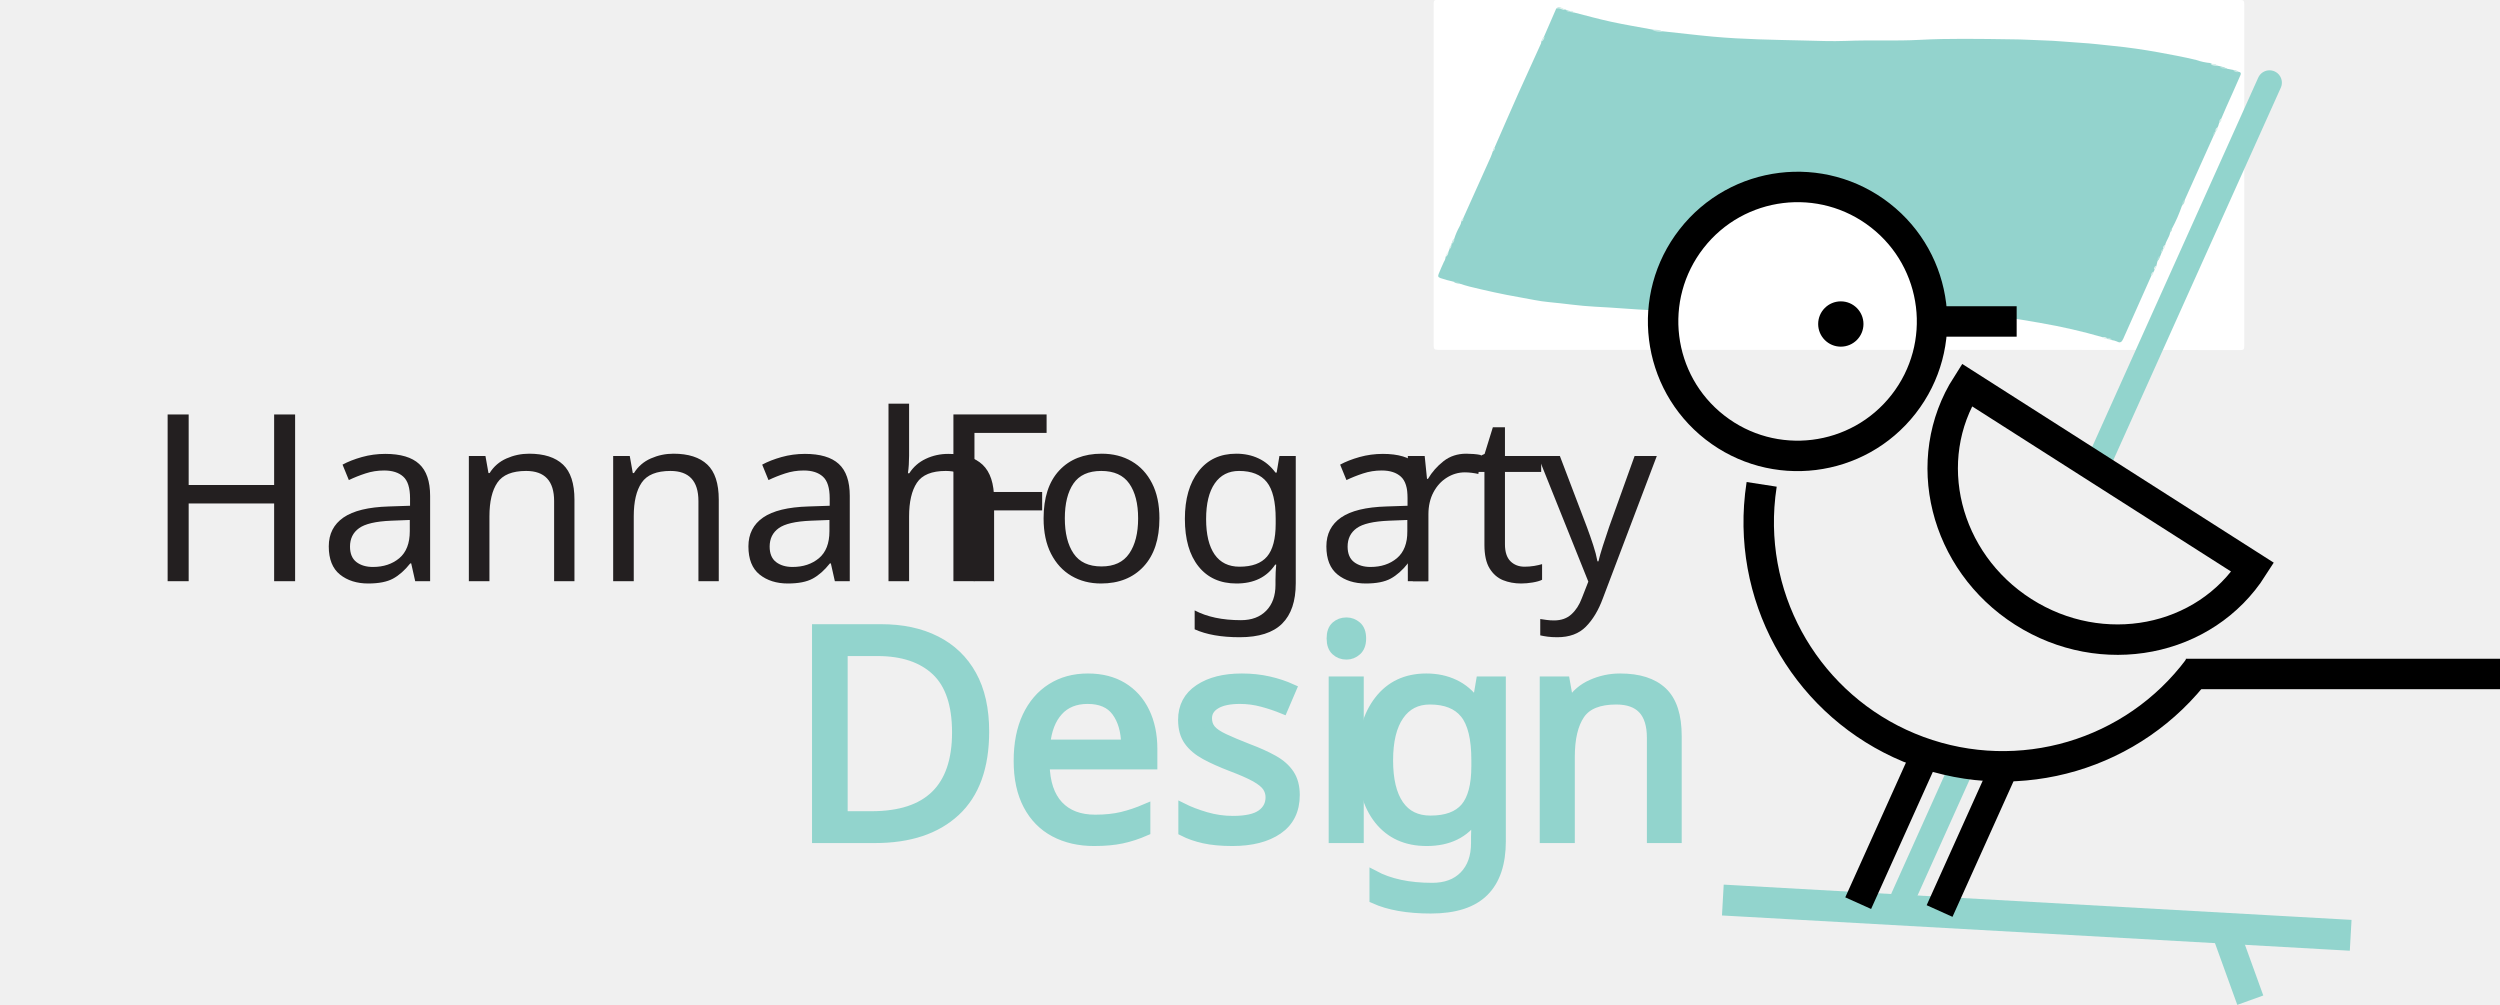
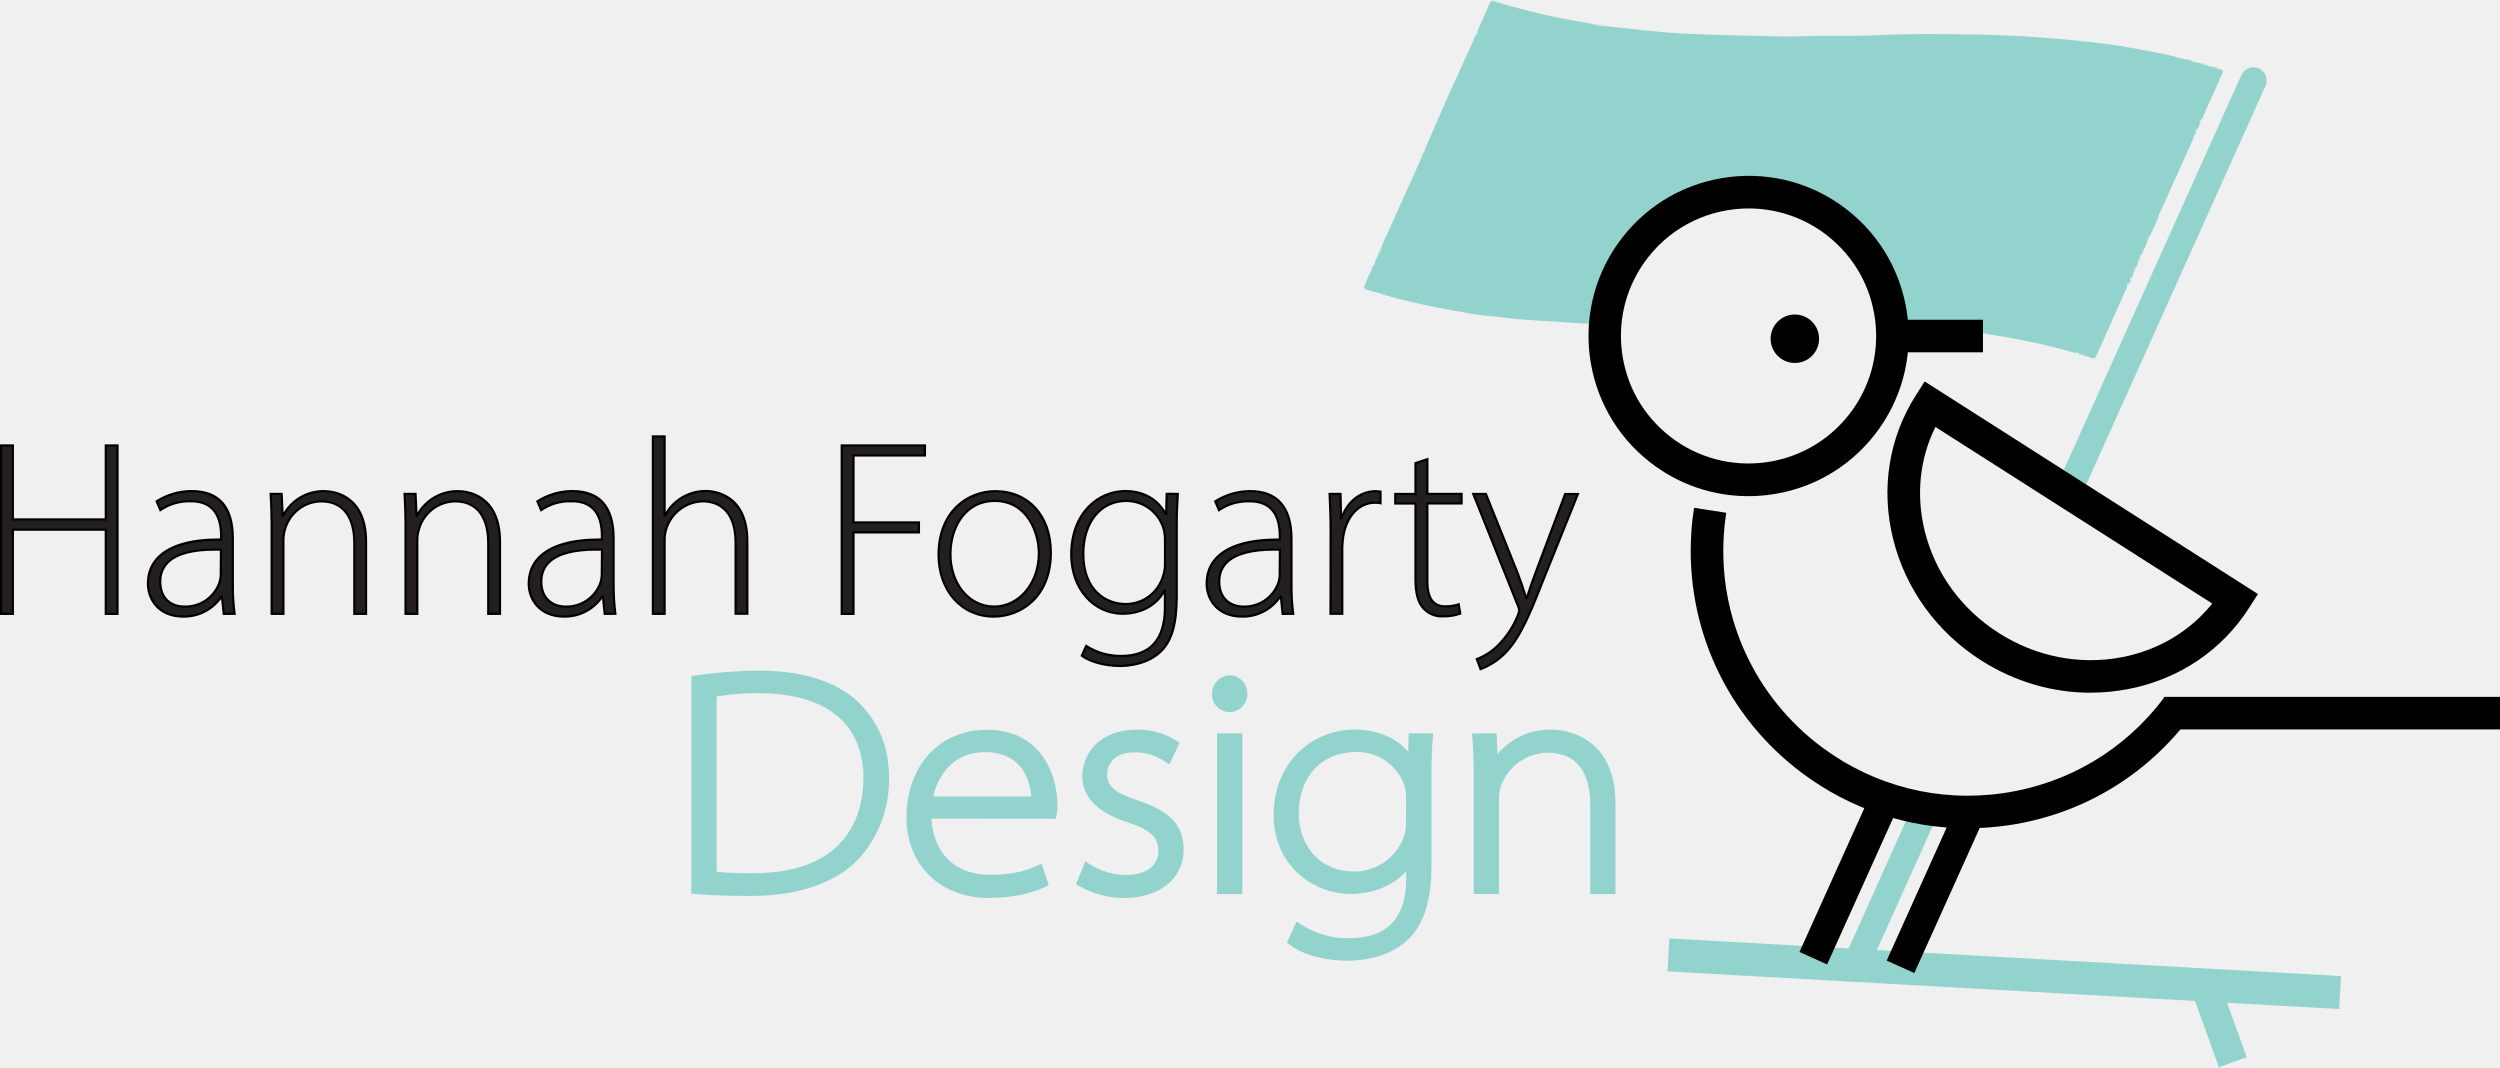
- <svg xmlns="http://www.w3.org/2000/svg" viewBox="0 0 607 243.99">
+ <svg xmlns="http://www.w3.org/2000/svg" id="Layer_2" viewBox="0 0 567.4 242.2">
  <defs>
-     <style>.cls-1{fill:#fff;}.cls-2{fill:#93d3cd;}.cls-3{fill:#b0ded9;}.cls-4{fill:#c7e7e3;}.cls-5{fill:#def1ed;}.cls-6{fill:#b3dfda;}.cls-7{fill:#daefec;}.cls-8{fill:#b1dfd9;}.cls-9{fill:#ceeae6;}.cls-10{fill:#afded8;}.cls-11{fill:#a4dad4;}.cls-12{fill:#d7eeea;}.cls-13{fill:#e5f4f1;}.cls-14{fill:#d9efeb;}.cls-15{fill:#daefeb;}.cls-16{fill:#dcf0ed;}.cls-17{fill:#d6edea;}.cls-18{fill:#e7f4f2;}.cls-19{fill:#bce3de;}.cls-20{fill:#b9e2dd;}.cls-21{fill:#d6eeea;}.cls-22{fill:#b8e1dc;}.cls-23{fill:#d1ebe8;}.cls-24{fill:#b4e0da;}.cls-25{fill:#d5ede9;}.cls-26{fill:#bae2dd;}.cls-27{fill:#e2f2ef;}.cls-28,.cls-29,.cls-30,.cls-38{fill:#92d4cd;stroke:#92d4cd;}.cls-28{stroke-linecap:round;stroke-width:6px;}.cls-28,.cls-29,.cls-30,.cls-31,.cls-32,.cls-33,.cls-38{stroke-miterlimit:10;}.cls-29,.cls-30,.cls-32,.cls-33,.cls-38{stroke-linecap:square;}.cls-29{stroke-width:7.5px;}.cls-30{stroke-width:6.71px;}.cls-31,.cls-32,.cls-33{fill:none;stroke:#000;}.cls-31,.cls-32{stroke-width:7.39px;}.cls-33{stroke-width:6.88px;}.cls-34{font-size:56.7px;fill:#231f20;font-family:MyriadPro-Light, Myriad Pro;}.cls-34,.cls-38{font-weight:300;}.cls-35{letter-spacing:-0.03em;}.cls-36{letter-spacing:0.03em;}.cls-37{letter-spacing:0.01em;}.cls-38{font-size:71.28px;stroke-width:2.25px;font-family:MyriadPro-LightSemiExt, Myriad Pro;}.cls-39{letter-spacing:0em;}.cls-40{letter-spacing:-0.01em;}</style>
+     <style>.cls-1{fill:#231f20;}.cls-2{fill:#93d3cd;}.cls-3{fill:#e2f2ef;}.cls-4{fill:#b8e1dc;}.cls-5{fill:#d9efeb;}.cls-6{fill:#a4dad4;}.cls-7{fill:#b4e0da;}.cls-8{fill:#daefeb;}.cls-9{fill:#e5f4f1;}.cls-10{fill:#def1ed;}.cls-11{fill:#c7e7e3;}.cls-12{fill:#d5ede9;}.cls-13{fill:#b3dfda;}.cls-14{fill:#afded8;}.cls-15{fill:#b0ded9;}.cls-16{fill:#bae2dd;}.cls-17{fill:#d7eeea;}.cls-18{fill:#e7f4f2;}.cls-19{fill:#b1dfd9;}.cls-20{fill:#ceeae6;}.cls-21{fill:#bce3de;}.cls-22{fill:#d6edea;}.cls-23{fill:#d1ebe8;}.cls-24{fill:#dcf0ed;}.cls-25{fill:#b9e2dd;}.cls-26{fill:#daefec;}.cls-27{fill:#92d4cd;}.cls-28{fill:#d6eeea;}</style>
  </defs>
-   <g id="Layer_2" data-name="Layer 2">
-     <g id="b_w_logo" data-name="b/w logo">
-       <path class="cls-1" d="M446.49,84.94q-48.64,0-97.3,0c-.9,0-1.1-.2-1.1-1.1q0-41.45,0-82.88c0-.82.16-1,1-1Q446.5,0,543.91,0c.82,0,1,.16,1,1q0,41.51,0,83c0,.82-.16,1-1,1Q495.19,84.92,446.49,84.94Z" />
-       <path class="cls-2" d="M522.32,67q-3.42,7.64-6.81,15.29c-.34.75-.71,1.08-1.53.62a4.78,4.78,0,0,0-1.26-.34,1.65,1.65,0,0,0-1.23-.35,3.09,3.09,0,0,1-.94-.33,137.84,137.84,0,0,0-15.05-3.46c-3-.48-5.93-1.1-8.94-1.39-1.65-.46-3.38-.37-5.06-.67-3.89-.32-7.77-.65-11.66-.94-.75-.06-.63-.68-.68-1.07a37,37,0,0,0-1.29-6.07A33.31,33.31,0,0,0,457.6,52.67,33.4,33.4,0,0,0,402.82,74.1c-.12.91-.45,1.29-1.44,1.24-4.73-.21-9.45-.65-14.18-.88-3.71-.18-7.36-.77-11.05-1.1-2.44-.21-4.86-.79-7.28-1.2-4.08-.7-8.1-1.61-12.12-2.59-.81-.19-1.6-.48-2.4-.72-.43-.33-1-.27-1.45-.46a30.19,30.19,0,0,1-3.19-.88c-.64-.26-.57-.52-.4-1,.41-1,.83-2,1.27-2.93a2.55,2.55,0,0,0,.42-1.22c.26-.39.45-.81.68-1.22l.27-.72a5.69,5.69,0,0,1,.47-1l0-.23c.29-.37.38-.85.67-1.23a16.66,16.66,0,0,1,1.3-3,3.38,3.38,0,0,0,.44-1.22,8.31,8.31,0,0,0,.44-.76q3.31-7.38,6.63-14.75c.23-.5.39-1,.58-1.56a5.33,5.33,0,0,1,.47-1c1.91-4.36,3.8-8.72,5.74-13.07,1.8-4,3.66-8.07,5.49-12.1a1.84,1.84,0,0,0,.07-.47c.26-.4.44-.83.68-1.23l2.91-6.7c.8-.78,1.44.13,2.16.21l.23.05a1.53,1.53,0,0,0,1,.34c.36,0,.61.19.9.32,3,.77,6.07,1.62,9.13,2.28,3.25.71,6.54,1.24,9.81,1.85.86.28,1.78.22,2.65.45,4.08.42,8.14.93,12.23,1.3,7.28.66,14.56.76,21.86.93,3.47.08,6.95.24,10.41.1,6-.25,12,.07,18-.26,3.51-.19,7-.24,10.51-.24,3.94,0,7.9.06,11.85.12,2.54,0,5.07.19,7.61.26,3,.08,5.95.4,8.93.58,2.67.15,5.32.49,8,.76,3.68.36,7.34.9,11,1.56,3,.56,6.1,1.11,9.11,1.85a14.32,14.32,0,0,0,3.48.75c.49.44,1.23.22,1.72.66l.46.06c.61.33,1.32.39,1.94.68l1.42.27a12.63,12.63,0,0,1,1.22.44c.93.12.55.73.37,1.15-1.08,2.49-2.21,5-3.31,7.45-.4.89-.77,1.79-1.16,2.69-.24.28-.24.68-.47,1s-.21.84-.48,1.2-.25.67-.47,1h0a3.62,3.62,0,0,0-.47,1q-3.48,7.78-7,15.59c-.3.45-.35,1-.7,1.45a37.34,37.34,0,0,1-2.4,5.51c-.2.3-.25.68-.47,1-.19,1.12-1,2-1.22,3.1-.25.27-.25.68-.47,1h0a3.72,3.72,0,0,0-.47,1l-.28.71c-.29.37-.4.84-.66,1.24l-.27,1.15a5.83,5.83,0,0,0-.48,1l-.24.48C522.55,66.26,522.55,66.66,522.32,67Z" />
-       <path class="cls-3" d="M481.5,76.32a12.08,12.08,0,0,1,5.06.67C484.87,76.78,483.14,76.92,481.5,76.32Z" />
-       <path class="cls-4" d="M403.78,7.69a4.14,4.14,0,0,1-2.65-.45A4.5,4.5,0,0,1,403.78,7.69Z" />
-       <path class="cls-5" d="M380,2.4c-.74.16-1.39-.71-2.16-.21Q378.64,1.29,380,2.4Z" />
-       <path class="cls-6" d="M540.8,16.8c-.68-.14-1.44,0-1.94-.68A3.1,3.1,0,0,1,540.8,16.8Z" />
-       <path class="cls-7" d="M538.4,16.06c-.59-.17-1.29,0-1.72-.66C537.24,15.65,538,15.32,538.4,16.06Z" />
-       <path class="cls-8" d="M529.76,49.93c.14-.53.13-1.13.7-1.45A1.61,1.61,0,0,1,529.76,49.93Z" />
-       <path class="cls-9" d="M353.12,58.05a1.48,1.48,0,0,1-.67,1.23C352.57,58.82,352.51,58.25,353.12,58.05Z" />
-       <path class="cls-10" d="M523.77,63.38c.11-.48.05-1,.66-1.24A1.54,1.54,0,0,1,523.77,63.38Z" />
-       <path class="cls-11" d="M352.9,68.39c.52,0,1.12-.18,1.45.46A2.17,2.17,0,0,1,352.9,68.39Z" />
-       <path class="cls-12" d="M375,8.89a1.5,1.5,0,0,1-.68,1.22A1.48,1.48,0,0,1,375,8.89Z" />
-       <path class="cls-4" d="M543.44,17.51a1.34,1.34,0,0,1-1.22-.44C542.69,17,543.16,17,543.44,17.51Z" />
-       <path class="cls-13" d="M351.68,61.19a1.51,1.51,0,0,1-.68,1.22A1.5,1.5,0,0,1,351.68,61.19Z" />
-       <path class="cls-14" d="M538.87,29.77a.87.87,0,0,1,.47-1A.84.84,0,0,1,538.87,29.77Z" />
-       <path class="cls-15" d="M537.92,31.93a.84.84,0,0,1,.47-1A.85.85,0,0,1,537.92,31.93Z" />
-       <path class="cls-16" d="M525.2,60.47a.85.85,0,0,1,.47-1A.85.85,0,0,1,525.2,60.47Z" />
-       <path class="cls-17" d="M522.32,67a.87.87,0,0,1,.46-1A.84.84,0,0,1,522.32,67Z" />
-       <path class="cls-18" d="M510.55,81.84a1.45,1.45,0,0,1,1,.22c.07,0,.1.09.08.15s-.05.08-.07.08A.86.86,0,0,1,510.55,81.84Z" />
-       <path class="cls-19" d="M511.53,82.29a1.85,1.85,0,0,1,0-.23c.46,0,.94-.07,1.2.46Z" />
-       <path class="cls-20" d="M381.23,2.89a.85.85,0,0,1-1-.44l1,.22c.08.05.11.09.08.14S381.26,2.89,381.23,2.89Z" />
-       <path class="cls-21" d="M381.23,2.89V2.67a.87.87,0,0,1,1,.44Z" />
-       <path class="cls-22" d="M537.43,32.89a.86.86,0,0,1,.47-1A1.23,1.23,0,0,1,537.43,32.89Z" />
-       <path class="cls-12" d="M363,35.76a1.23,1.23,0,0,1-.47,1A.85.85,0,0,1,363,35.76Z" />
-       <path class="cls-23" d="M355.3,53c0,.35,0,.68-.44.76A.68.68,0,0,1,355.3,53Z" />
-       <path class="cls-24" d="M526.89,56.41a1.12,1.12,0,0,1,.47-1A.93.93,0,0,1,526.89,56.41Z" />
-       <path class="cls-25" d="M352.42,59.51a1.21,1.21,0,0,1-.47,1A.85.85,0,0,1,352.42,59.51Z" />
-       <path class="cls-26" d="M524.71,61.43a.85.85,0,0,1,.47-1A1.21,1.21,0,0,1,524.71,61.43Z" />
-       <path class="cls-27" d="M523,65.5a.93.93,0,0,1,.48-1A1.16,1.16,0,0,1,523,65.5Z" />
-       <line class="cls-28" x1="476.56" y1="185.68" x2="462.01" y2="218.05" />
-       <line class="cls-28" x1="551.04" y1="20.07" x2="509.32" y2="112.84" />
-       <line class="cls-29" x1="422.05" y1="218.74" x2="567" y2="226.88" />
-       <line class="cls-30" x1="545.23" y1="239.69" x2="540.6" y2="226.88" />
-       <path class="cls-31" d="M477.56,93.47c-11.61,18.2-5.48,42.87,13.68,55.09s44.11,7.38,55.72-10.82Z" />
-       <path class="cls-31" d="M533.77,162.28a59.28,59.28,0,0,1-106.63-39.37c.12-1.8.32-3.57.59-5.31" />
-       <circle cx="446.95" cy="78.67" r="5.5" />
-       <circle class="cls-31" cx="436.46" cy="78.05" r="32.65" transform="translate(106.34 374.04) rotate(-52.02)" />
-       <line class="cls-32" x1="471.68" y1="78.05" x2="485.95" y2="78.05" />
-       <line class="cls-31" x1="530.72" y1="163.64" x2="607" y2="163.64" />
-       <line class="cls-33" x1="465.81" y1="186.77" x2="452.58" y2="216.15" />
-       <line class="cls-33" x1="485.57" y1="188.68" x2="472.34" y2="218.06" />
-       <text class="cls-34" transform="translate(35.2 141.11)">Hannah <tspan class="cls-35" x="190.79" y="0">F</tspan>
-         <tspan x="215.06" y="0">oga</tspan>
-         <tspan class="cls-36" x="301.81" y="0">r</tspan>
-         <tspan class="cls-37" x="320" y="0">t</tspan>
-         <tspan x="338.15" y="0">y</tspan>
-       </text>
-       <text class="cls-38" transform="translate(191.36 203.57)">
-         <tspan class="cls-39">D</tspan>
-         <tspan x="51.96" y="0">esi</tspan>
-         <tspan class="cls-40" x="135.35" y="0">g</tspan>
-         <tspan x="177.55" y="0">n</tspan>
-       </text>
+   <g id="Layer_1-2">
+     <g id="Layer_2-2">
+       <g id="b_w_logo">
+         <path class="cls-2" d="M482.72,65.21c-2.27,5.09-4.54,10.19-6.81,15.29-.33.75-.71,1.08-1.53.62-.4-.17-.83-.29-1.26-.34-.35-.28-.79-.4-1.23-.35-.33-.06-.64-.17-.93-.33-4.93-1.43-9.94-2.58-15-3.46-3-.48-5.94-1.1-9-1.39-1.65-.46-3.38-.37-5.06-.67-3.88-.32-7.77-.65-11.66-.94-.75-.06-.63-.68-.68-1.07-.25-2.07-.69-4.12-1.31-6.12-1.87-6.06-5.43-11.46-10.27-15.57-14.08-11.92-35.15-10.16-47.07,3.92-4.2,4.97-6.87,11.05-7.66,17.51-.12.91-.45,1.29-1.44,1.24-4.73-.21-9.45-.65-14.17-.88-3.71-.18-7.37-.77-11.05-1.1-2.45-.21-4.86-.79-7.29-1.2-4.07-.7-8.1-1.61-12.11-2.59-.82-.19-1.61-.48-2.41-.72-.43-.33-1-.27-1.45-.46-1.08-.23-2.14-.53-3.19-.88-.64-.26-.57-.52-.39-1,.4-1,.82-2,1.26-2.93.25-.36.39-.78.43-1.22.25-.39.44-.81.67-1.22l.27-.72c.12-.35.28-.68.47-1v-.23c.29-.37.39-.85.68-1.23.33-1.04.76-2.05,1.29-3,.22-.38.38-.79.45-1.22.18-.23.27-.52.43-.76,2.21-4.92,4.42-9.84,6.63-14.75.23-.5.39-1,.58-1.56.13-.35.29-.68.47-1,1.91-4.36,3.8-8.72,5.74-13.07,1.81-4,3.67-8.07,5.49-12.1.05-.15.07-.31.07-.47.26-.4.45-.83.68-1.23l2.89-6.61c.8-.78,1.44.13,2.16.21l.23.05c.28.23.64.35,1,.34.36,0,.61.19.9.32,3.05.77,6.07,1.62,9.13,2.28,3.25.71,6.54,1.24,9.81,1.85.86.28,1.79.22,2.66.45,4.07.42,8.13.93,12.22,1.3,7.28.66,14.57.76,21.86.93,3.47.08,7,.24,10.41.1,6-.25,12,.07,18-.26,3.51-.19,7-.24,10.51-.24,3.94,0,7.9.06,11.85.12,2.54,0,5.07.19,7.61.26,3,.08,6,.4,8.94.58,2.66.15,5.31.49,8,.76,3.69.36,7.34.9,11,1.56,3.05.56,6.1,1.11,9.11,1.85,1.12.39,2.29.65,3.48.75.49.44,1.23.22,1.73.66l.46.06c.6.33,1.31.39,1.94.68l1.41.27c.41.13.82.27,1.22.44.93.12.55.73.37,1.15-1.08,2.49-2.2,5-3.31,7.45-.39.89-.77,1.79-1.16,2.69-.24.28-.24.68-.47,1s-.21.84-.48,1.2-.25.67-.47,1h0c-.2.31-.36.65-.47,1-2.32,5.19-4.65,10.38-7,15.59-.3.45-.35,1-.7,1.45-.65,1.9-1.45,3.74-2.4,5.51-.14.34-.29.68-.47,1-.19,1.12-1,2-1.22,3.1-.25.27-.25.68-.47,1h0c-.21.31-.36.64-.46,1l-.29.71c-.29.37-.4.84-.66,1.24l-.27,1.15c-.19.32-.35.65-.48,1l-.24.48c-.29.03-.29.43-.52.77Z" />
+         <path class="cls-15" d="M441.9,74.53c1.72-.14,3.44.09,5.06.67-1.71-.21-3.42-.07-5.06-.67Z" />
+         <path class="cls-11" d="M364.19,5.9c-.91.15-1.85,0-2.66-.45.91-.12,1.84.03,2.66.45Z" />
+         <path class="cls-10" d="M340.43.61c-.74.16-1.38-.71-2.16-.21.51-.6,1.23-.53,2.16.21Z" />
+         <path class="cls-13" d="M501.25,15.01c-.68-.14-1.45,0-1.94-.68.7,0,1.39.24,1.94.68Z" />
+         <path class="cls-26" d="M498.81,14.27c-.6-.17-1.3,0-1.73-.66.56.25,1.35-.08,1.73.66Z" />
+         <path class="cls-19" d="M490.16,48.14c.14-.53.13-1.13.7-1.45.04.57-.22,1.13-.7,1.45Z" />
+         <path class="cls-20" d="M313.53,56.26c-.01.5-.26.96-.68,1.23.12-.46.06-1.03.68-1.23Z" />
+         <path class="cls-14" d="M484.17,61.59c.11-.48.05-1,.66-1.24,0,.5-.25.96-.66,1.24Z" />
+         <path class="cls-6" d="M313.3,66.6c.52,0,1.12-.18,1.45.46-.52.03-1.04-.14-1.45-.46Z" />
+         <path class="cls-17" d="M335.36,7.1c0,.5-.26.95-.68,1.22.01-.49.27-.95.68-1.22Z" />
+         <path class="cls-11" d="M503.84,15.72c-.46.07-.92-.09-1.22-.44.47-.07.94-.07,1.22.44Z" />
+         <path class="cls-9" d="M312.08,59.4c0,.49-.26.95-.67,1.22,0-.49.25-.95.67-1.22Z" />
+         <path class="cls-5" d="M499.25,27.98c-.1-.4.1-.82.47-1,.12.4-.09.83-.47,1Z" />
+         <path class="cls-8" d="M498.32,30.14c-.12-.4.09-.83.47-1,.11.4-.09.83-.47,1Z" />
+         <path class="cls-24" d="M485.6,58.68c-.11-.4.09-.82.47-1,.11.4-.09.82-.47,1Z" />
+         <path class="cls-22" d="M482.72,65.21c-.1-.4.09-.82.46-1,.13.4-.07.83-.46,1Z" />
+         <path class="cls-18" d="M470.96,80.05c.35-.05.71.02,1,.22.07,0,.1.09.08.15s-.05.08-.07.08c-.4.12-.83-.07-1.01-.45Z" />
+         <path class="cls-21" d="M471.93,80.5c0-.08,0-.15,0-.23.46,0,.94-.07,1.2.46l-1.2-.23Z" />
+         <path class="cls-25" d="M341.63,1.1c-.4.11-.81-.07-1-.44l1,.22c.08.05.11.09.09.14s-.06.08-.09.08Z" />
+         <path class="cls-28" d="M341.63,1.1v-.22c.4-.11.81.08,1,.44l-1-.22Z" />
+         <path class="cls-4" d="M497.83,31.1c-.11-.4.09-.82.47-1,.01.39-.16.76-.47,1Z" />
+         <path class="cls-17" d="M323.38,33.97c.02.39-.16.77-.47,1-.11-.4.09-.83.47-1Z" />
+         <path class="cls-23" d="M315.7,51.21c0,.35,0,.68-.43.76-.06-.32.12-.65.43-.76Z" />
+         <path class="cls-7" d="M487.25,54.62c-.03-.39.15-.77.47-1,.08.4-.11.81-.47,1Z" />
+         <path class="cls-12" d="M312.82,57.72c.01.39-.16.76-.47,1-.11-.4.09-.83.47-1Z" />
+         <path class="cls-16" d="M485.12,59.64c-.12-.4.08-.83.46-1,.01.39-.16.76-.46,1Z" />
+         <path class="cls-3" d="M483.42,63.71c-.08-.4.12-.81.48-1,.02.39-.16.77-.48,1Z" />
+         <path class="cls-27" d="M422.41,219.26c-.41,0-.83-.09-1.23-.27-1.51-.68-2.19-2.46-1.51-3.97l14.56-32.37c.68-1.51,2.45-2.19,3.97-1.51,1.51.68,2.19,2.46,1.51,3.97l-14.56,32.37c-.5,1.11-1.59,1.77-2.74,1.77Z" />
+         <path class="cls-27" d="M469.72,114.05c-.41,0-.83-.09-1.23-.27-1.51-.68-2.19-2.46-1.51-3.97l41.72-92.77c.68-1.51,2.46-2.18,3.97-1.51,1.51.68,2.19,2.46,1.51,3.97l-41.72,92.77c-.5,1.11-1.59,1.77-2.74,1.77Z" />
+         <rect class="cls-27" x="451.18" y="144.68" width="7.5" height="152.68" transform="translate(208.74 662.84) rotate(-86.79)" />
+         <rect class="cls-27" x="499.96" y="221.33" width="6.71" height="20.33" transform="translate(-48.69 184.49) rotate(-19.83)" />
+         <path d="M474.47,157.22c-8.66,0-17.25-2.5-24.82-7.33-10.07-6.42-17.16-16.2-19.98-27.53-2.83-11.4-1-23,5.17-32.67l1.99-3.11,75.63,48.24-1.99,3.11c-6.16,9.67-15.9,16.22-27.44,18.46-2.84.55-5.71.82-8.57.82ZM439.26,96.89c-3.58,7.24-4.44,15.51-2.41,23.69,2.36,9.48,8.31,17.68,16.78,23.08s18.41,7.35,28,5.49c8.27-1.6,15.41-5.88,20.46-12.17l-62.83-40.08Z" />
+         <path d="M446.56,187.99c-13.49,0-26.56-4.32-37.56-12.54-17.15-12.81-26.54-33.21-25.14-54.57.11-1.82.32-3.72.62-5.63l7.3,1.13c-.26,1.69-.44,3.36-.54,4.97-1.24,18.87,7.05,36.87,22.19,48.18,11.89,8.89,26.53,12.61,41.22,10.48,14.69-2.12,27.68-9.84,36.56-21.74l5.92,4.42c-10.07,13.47-24.78,22.22-41.42,24.63-3.06.44-6.11.66-9.15.66Z" />
+         <circle cx="407.36" cy="76.88" r="5.5" />
+         <path d="M396.78,112.61c-8.06,0-15.84-2.66-22.29-7.7-15.8-12.33-18.61-35.22-6.28-51.01,5.97-7.65,14.57-12.52,24.21-13.71,9.64-1.19,19.16,1.45,26.81,7.42,15.8,12.33,18.61,35.22,6.28,51.01-5.97,7.65-14.57,12.52-24.21,13.71-1.51.19-3.02.28-4.51.28ZM396.88,47.31c-8.62,0-17.15,3.82-22.85,11.12-4.76,6.1-6.86,13.68-5.92,21.36s4.82,14.52,10.92,19.28c12.58,9.83,30.82,7.58,40.64-5,4.76-6.1,6.86-13.68,5.92-21.36s-4.82-14.52-10.92-19.28c-5.28-4.12-11.56-6.12-17.79-6.12Z" />
+         <rect x="428.39" y="72.57" width="21.66" height="7.39" />
+         <rect x="491.12" y="158.16" width="76.28" height="7.39" />
+         <rect x="400.05" y="196.23" width="39.11" height="6.88" transform="translate(65.14 500.16) rotate(-65.74)" />
+         <rect x="419.81" y="198.14" width="39.11" height="6.88" transform="translate(75.07 519.34) rotate(-65.74)" />
+         <path class="cls-1" d="M2.92,101.1v16.79h21.09v-16.79h2.66v38.22h-2.66v-19.11H2.92v19.11H.25v-38.22h2.67Z" />
+         <path d="M26.92,139.57h-3.16v-19.11H3.17v19.11H0v-38.72h3.17v16.79h20.59v-16.79h3.16v38.72ZM24.26,139.07h2.16v-37.72h-2.16v16.79H2.67v-16.79H.5v37.72h2.17v-19.11h21.59v19.11Z" />
+         <path class="cls-1" d="M50.77,139.32l-.4-3.91h-.12c-1.93,2.88-5.2,4.59-8.67,4.53-5.45,0-8-3.85-8-7.48,0-6.3,5.56-10.09,16.62-10v-.68c0-2.72-.52-8.11-7-8-2.42-.06-4.8.64-6.8,2l-.85-2c2.37-1.51,5.12-2.32,7.93-2.32,7.89,0,9.36,5.9,9.36,10.77v10.6c-.01,2.16.12,4.32.4,6.47l-2.47.02ZM50.15,124.75c-6-.17-13.78.73-13.78,7.25,0,3.92,2.6,5.67,5.44,5.67,3.57.13,6.81-2.08,8-5.44.17-.53.27-1.08.29-1.64l.05-5.84Z" />
+         <path d="M41.76,140.19c-.06,0-.12,0-.19,0-5.66,0-8.25-4.01-8.25-7.73,0-2.48.84-4.57,2.49-6.21,2.71-2.69,7.41-4.05,13.99-4.05h.14v-.43c0-2.84-.64-4.85-1.95-6.15-1.12-1.1-2.73-1.64-4.79-1.6-2.4-.06-4.69.61-6.66,1.96l-.25.17-1.05-2.47.18-.11c2.41-1.54,5.2-2.36,8.06-2.36,6.38,0,9.61,3.71,9.61,11.02v10.6c-.01,2.15.12,4.31.4,6.44l.04.28-2.98.02-.37-3.62c-1.98,2.67-5.07,4.24-8.41,4.24ZM49.83,122.71c-6.36,0-11.08,1.35-13.66,3.9-1.55,1.54-2.34,3.51-2.34,5.85,0,3.48,2.43,7.23,7.75,7.23.06,0,.12,0,.18,0,3.34,0,6.42-1.64,8.28-4.42l.07-.11h.48l.4,3.91,1.96-.02c-.26-2.06-.38-4.15-.37-6.22v-10.6c0-6.98-3.06-10.52-9.11-10.52-2.7,0-5.33.75-7.62,2.17l.65,1.53c2-1.29,4.32-1.93,6.69-1.88,2.21-.02,3.92.55,5.14,1.75,1.42,1.39,2.1,3.52,2.1,6.5v.93h-.25c-.12,0-.25,0-.37,0ZM42.11,137.93c-.1,0-.2,0-.31,0-2.62,0-5.68-1.55-5.68-5.92,0-1.85.62-3.39,1.83-4.57,2.17-2.11,6.27-3.11,12.21-2.93h.25s-.05,6.09-.05,6.09c-.02.59-.12,1.16-.3,1.72-1.2,3.39-4.37,5.62-7.94,5.62ZM48.88,124.98c-5.11,0-8.67.94-10.58,2.81-1.11,1.08-1.68,2.5-1.68,4.21,0,4,2.68,5.42,5.19,5.42,3.48.13,6.6-2,7.76-5.27.16-.5.26-1.03.28-1.56l.05-5.59c-.35,0-.68-.01-1.02-.01Z" />
+         <path class="cls-1" d="M61.65,118.62c0-2.49-.11-4.36-.22-6.52h2.49l.23,4.93h.1c1.79-3.5,5.43-5.65,9.36-5.55,2.61,0,9.47,1.3,9.47,11.51v16.33h-2.66v-16.11c0-4.94-1.92-9.42-7.54-9.42-3.79.07-7.09,2.6-8.16,6.24-.26.79-.39,1.61-.4,2.44v16.84h-2.67v-20.69Z" />
+         <path d="M83.33,139.57h-3.16v-16.36c0-3.42-.95-9.17-7.29-9.17-3.7.07-6.88,2.51-7.92,6.06-.25.77-.38,1.57-.39,2.37v17.09h-3.17v-20.94c0-2.25-.09-4.02-.19-5.9l-.04-.87h2.99l.21,4.46c1.93-3.2,5.5-5.19,9.25-5.08,1.62,0,9.71.57,9.71,11.76v16.58ZM80.67,139.07h2.16v-16.08c0-10.72-7.68-11.26-9.22-11.26-3.82-.11-7.4,2.03-9.14,5.41l-.07.14h-.49l-.23-4.93h-1.99l.02.35c.1,1.88.19,3.66.19,5.92v20.44h2.17v-16.59c0-.86.15-1.71.41-2.52,1.1-3.75,4.47-6.33,8.39-6.41,4.96,0,7.79,3.52,7.79,9.67v15.86Z" />
+         <path class="cls-1" d="M92.04,118.62c0-2.49-.11-4.36-.22-6.52h2.49l.23,4.93h.11c1.79-3.5,5.43-5.65,9.36-5.55,2.61,0,9.47,1.3,9.47,11.51v16.33h-2.67v-16.11c0-4.94-1.92-9.42-7.54-9.42-3.79.07-7.09,2.6-8.16,6.24-.26.79-.39,1.61-.4,2.44v16.84h-2.67v-20.69Z" />
+         <path d="M113.73,139.57h-3.17v-16.36c0-3.42-.95-9.17-7.29-9.17-3.7.07-6.88,2.51-7.92,6.06-.25.77-.38,1.57-.39,2.37v17.09h-3.17v-20.94c0-2.25-.09-4.03-.19-5.91l-.04-.86h2.99l.21,4.47c1.93-3.21,5.51-5.19,9.26-5.09,1.62,0,9.71.57,9.71,11.76v16.58ZM111.06,139.07h2.17v-16.08c0-10.72-7.68-11.26-9.22-11.26-3.82-.11-7.4,2.03-9.14,5.41l-.07.14h-.5l-.23-4.93h-1.99l.02.33c.1,1.89.19,3.67.19,5.94v20.44h2.17v-16.59c0-.86.15-1.7.41-2.52,1.1-3.75,4.47-6.33,8.39-6.41,4.96,0,7.79,3.52,7.79,9.67v15.86Z" />
+         <path class="cls-1" d="M137.25,139.32l-.4-3.91h-.17c-1.93,2.89-5.2,4.59-8.67,4.53-5.44,0-8-3.85-8-7.48,0-6.3,5.56-10.09,16.62-10v-.68c0-2.72-.51-8.11-7-8-2.42-.06-4.8.64-6.8,2l-.85-2c2.37-1.51,5.13-2.32,7.94-2.32,7.88,0,9.35,5.9,9.35,10.77v10.6c0,2.16.13,4.32.4,6.47l-2.42.02ZM136.63,124.75c-6-.17-13.78.73-13.78,7.25,0,3.92,2.61,5.67,5.44,5.67,3.57.13,6.81-2.08,8-5.44.17-.53.27-1.08.29-1.64l.05-5.84Z" />
+         <path d="M128.2,140.19c-.07,0-.13,0-.2,0-5.66,0-8.25-4.01-8.25-7.73,0-2.48.84-4.57,2.49-6.21,2.71-2.69,7.41-4.05,13.99-4.05h.14v-.43c0-2.85-.64-4.86-1.95-6.15-1.12-1.1-2.72-1.64-4.8-1.6-2.4-.07-4.69.62-6.66,1.96l-.25.17-1.05-2.47.18-.11c2.42-1.54,5.21-2.36,8.07-2.36,6.37,0,9.6,3.71,9.6,11.02v10.6c0,2.14.13,4.31.4,6.44l.04.28-2.93.02-.38-3.68c-1.97,2.71-5.08,4.3-8.44,4.3ZM136.26,122.71c-6.36,0-11.08,1.35-13.66,3.9-1.55,1.54-2.34,3.51-2.34,5.85,0,3.48,2.43,7.23,7.75,7.23,3.41.04,6.57-1.59,8.46-4.42l.07-.11h.53l.4,3.91,1.91-.02c-.25-2.06-.38-4.15-.37-6.22v-10.6c0-6.98-3.06-10.52-9.1-10.52-2.7,0-5.33.75-7.63,2.17l.65,1.53c2-1.29,4.3-1.94,6.69-1.88,2.18-.03,3.93.55,5.14,1.75,1.41,1.39,2.1,3.52,2.1,6.5v.93h-.25c-.12,0-.25,0-.37,0ZM128.59,137.93c-.1,0-.2,0-.31,0-2.62,0-5.68-1.55-5.68-5.92,0-1.85.62-3.39,1.83-4.57,2.17-2.11,6.28-3.1,12.21-2.93h.24s-.05,6.09-.05,6.09c-.02.59-.12,1.16-.3,1.72-1.2,3.39-4.37,5.62-7.94,5.62ZM135.36,124.98c-5.11,0-8.66.94-10.58,2.81-1.11,1.08-1.68,2.5-1.68,4.21,0,4,2.8,5.42,5.19,5.42,3.49.13,6.6-2,7.76-5.27.16-.5.26-1.03.28-1.56l.05-5.59c-.35,0-.68-.01-1.02-.01Z" />
+         <path class="cls-1" d="M148.18,99.06h2.66v17.92h.12c.85-1.66,2.14-3.04,3.74-4,1.65-1.02,3.56-1.55,5.5-1.53,2.55,0,9.41,1.3,9.41,11.4v16.44h-2.66v-16.08c0-4.94-1.93-9.42-7.49-9.42-3.77.11-7.07,2.59-8.22,6.18-.29.86-.43,1.76-.4,2.67v16.67h-2.66v-40.25Z" />
+         <path d="M151.09,139.56h-3.16v-40.75h3.16v17.42c.86-1.42,2.05-2.61,3.48-3.47,1.69-1.04,3.65-1.59,5.63-1.57,1.61,0,9.66.56,9.66,11.65v16.69h-3.16v-16.33c0-7.98-4.54-9.17-7.24-9.17-3.65.11-6.86,2.52-7.98,6.01-.28.84-.41,1.71-.39,2.59v16.93ZM148.43,139.06h2.16v-16.42c-.03-.93.11-1.86.41-2.75,1.18-3.68,4.58-6.24,8.45-6.35,4.93,0,7.75,3.52,7.75,9.67v15.83h2.16v-16.19c0-10.61-7.63-11.15-9.16-11.15-.04,0-.07,0-.11,0-1.86,0-3.68.52-5.26,1.49-1.56.94-2.82,2.28-3.65,3.9l-.07.14h-.52v-17.92h-2.16v39.75Z" />
+         <path class="cls-1" d="M191.04,101.1h18.88v2.27h-16.21v15.2h14.85v2.26h-14.85v18.49h-2.67v-38.22Z" />
+         <path d="M193.96,139.57h-3.17v-38.72h19.38v2.77h-16.21v14.7h14.85v2.76h-14.85v18.49ZM191.29,139.07h2.17v-18.49h14.85v-1.76h-14.85v-15.7h16.21v-1.77h-18.38v37.72Z" />
+         <path class="cls-1" d="M238.5,125.43c0,10.2-7,14.51-13,14.51-7,0-12.48-5.5-12.48-14,0-9.36,6.13-14.46,12.87-14.46,7.51,0,12.61,5.61,12.61,13.95ZM215.71,125.77c0,6.8,4.36,11.9,9.92,11.9s10.15-5.1,10.15-12.07c0-5-2.84-11.91-10-11.91-6.9,0-10.07,6.24-10.07,12.08h0Z" />
+         <path d="M225.5,140.19c-7.38,0-12.73-5.99-12.73-14.25,0-10.11,6.8-14.71,13.12-14.71,7.69,0,12.86,5.71,12.86,14.2,0,10.14-6.87,14.76-13.25,14.76ZM225.89,111.73c-6.08,0-12.62,4.45-12.62,14.21,0,8.1,5.03,13.75,12.23,13.75,6.14,0,12.75-4.46,12.75-14.26,0-8.19-4.97-13.7-12.36-13.7ZM225.63,137.92c-5.8,0-10.17-5.22-10.17-12.15,0-5.94,3.23-12.33,10.32-12.33,7.52,0,10.25,7.27,10.25,12.16,0,6.91-4.57,12.32-10.4,12.32ZM225.78,113.94c-6.75,0-9.82,6.13-9.82,11.83,0,6.64,4.16,11.65,9.67,11.65s9.9-5.19,9.9-11.82c0-4.69-2.6-11.66-9.75-11.66Z" />
+         <path class="cls-1" d="M267.3,112.1c-.11,2-.23,4.2-.23,7v16.22c0,7-1.41,10.43-3.68,12.59-2.5,2.38-6.18,3.23-9.24,3.23s-6.58-.79-8.62-2.33l1-2.21c2.38,1.53,5.17,2.32,8,2.27,5.73,0,9.87-2.95,9.87-11v-3.85h-.11c-1.42,2.77-4.6,5.27-9.47,5.27-6.86,0-11.68-6-11.68-13.38,0-9.47,6.23-14.46,12.24-14.46,5.39,0,8.06,3,9.19,5.21h.11l.12-4.59,2.5.03ZM264.41,122.53c.01-.88-.1-1.75-.34-2.6-1.14-3.71-4.57-6.24-8.45-6.24-5.78,0-9.75,4.76-9.75,12,0,6.13,3.23,11.4,9.64,11.4,3.83,0,7.22-2.48,8.39-6.12.34-.93.51-1.91.51-2.9v-5.54Z" />
+         <path d="M254.15,151.39c-3.41,0-6.85-.93-8.77-2.38l-.16-.12,1.2-2.66.24.16c2.35,1.51,5.07,2.27,7.86,2.23,6.39,0,9.62-3.62,9.62-10.75v-3.09c-1.85,3-5.28,4.76-9.33,4.76-6.8,0-11.93-5.86-11.93-13.63,0-9.66,6.28-14.71,12.49-14.71,5.35,0,7.97,2.95,9.07,4.74l.11-4.12,3.01.04v.26c-.12,1.96-.24,4.18-.24,6.99v16.22c0,6.36-1.16,10.3-3.76,12.77-3.13,2.98-7.62,3.3-9.41,3.3ZM245.84,148.73c1.86,1.32,5.09,2.16,8.31,2.16,1.73,0,6.07-.31,9.07-3.16,2.49-2.37,3.6-6.2,3.6-12.41v-16.22c0-2.7.11-4.85.22-6.75l-1.99-.02-.12,4.59h-.51l-.07-.14c-.97-1.9-3.42-5.07-8.97-5.07-5.96,0-11.99,4.88-11.99,14.21,0,7.49,4.91,13.13,11.43,13.13,4.14,0,7.6-1.92,9.25-5.13l.07-.14h.51v4.1c0,9.3-5.5,11.25-10.12,11.25-2.8.05-5.51-.69-7.89-2.16l-.8,1.76ZM255.51,137.34c-6.83,0-9.89-5.85-9.89-11.65,0-7.33,4.02-12.25,10-12.25,4.01,0,7.51,2.58,8.69,6.42.25.88.36,1.77.35,2.67v5.54c0,1.02-.18,2.03-.53,2.99-1.21,3.75-4.68,6.28-8.62,6.28ZM255.62,113.94c-5.68,0-9.5,4.72-9.5,11.75,0,8.23,5.06,11.15,9.39,11.15,3.73,0,7.01-2.4,8.15-5.95.33-.91.5-1.86.5-2.82v-5.54c.01-.85-.1-1.71-.33-2.53-1.12-3.62-4.42-6.05-8.21-6.06Z" />
+         <path class="cls-1" d="M291.11,139.32l-.39-3.91h-.17c-1.94,2.89-5.21,4.59-8.68,4.53-5.44,0-8-3.85-8-7.48,0-6.3,5.55-10.09,16.61-10v-.68c0-2.72-.51-8.11-7-8-2.42-.06-4.81.64-6.81,2l-.85-2c2.37-1.51,5.13-2.32,7.94-2.32,7.88,0,9.36,5.9,9.36,10.77v10.6c-.01,2.16.12,4.32.39,6.47l-2.4.02ZM290.49,124.75c-5.95-.17-13.78.73-13.78,7.25,0,3.92,2.61,5.67,5.45,5.67,3.57.12,6.8-2.08,8-5.44.17-.53.26-1.08.28-1.64l.05-5.84Z" />
+         <path d="M282.05,140.19c-.06,0-.12,0-.19,0-5.66,0-8.25-4.01-8.25-7.73,0-2.48.84-4.57,2.49-6.21,2.71-2.68,7.41-4.04,13.98-4.04h.14v-.43c0-2.85-.64-4.86-1.95-6.15-1.12-1.1-2.73-1.64-4.8-1.6-2.4-.05-4.7.61-6.67,1.96l-.25.17-1.05-2.47.18-.11c2.42-1.54,5.21-2.36,8.07-2.36,6.29,0,9.61,3.81,9.61,11.02v10.6c-.01,2.14.12,4.31.39,6.44l.04.28-2.91.02-.37-3.68c-1.98,2.71-5.1,4.3-8.46,4.3ZM290.11,122.71c-6.36,0-11.07,1.34-13.65,3.9-1.55,1.54-2.34,3.51-2.34,5.85,0,3.48,2.43,7.23,7.75,7.23,3.38.04,6.57-1.59,8.47-4.42l.07-.11h.53l.39,3.91,1.89-.02c-.25-2.06-.37-4.15-.36-6.22v-10.6c0-6.98-3.06-10.52-9.11-10.52-2.7,0-5.33.75-7.63,2.17l.65,1.53c2-1.29,4.31-1.93,6.7-1.88,2.22-.03,3.93.55,5.14,1.75,1.41,1.39,2.1,3.52,2.1,6.5v.93h-.25c-.12,0-.25,0-.37,0ZM282.45,137.93c-.1,0-.2,0-.3,0-2.62,0-5.69-1.55-5.69-5.92,0-1.85.62-3.38,1.83-4.56,2.18-2.12,6.28-3.11,12.21-2.94h.24s-.05,6.09-.05,6.09c-.02.59-.11,1.16-.29,1.71-1.21,3.39-4.38,5.62-7.95,5.62ZM289.22,124.98c-5.1,0-8.66.95-10.58,2.82-1.11,1.08-1.68,2.49-1.68,4.2,0,4,2.8,5.42,5.2,5.42,3.5.13,6.6-2,7.76-5.27.16-.5.25-1.03.27-1.56l.05-5.59c-.35,0-.69-.01-1.02-.01Z" />
+         <path class="cls-1" d="M302,120.27c0-2.72-.11-5.56-.23-8.17h2.48l.11,5.5h.11c1.19-3.4,4-6.12,7.77-6.12.36,0,.72.04,1.08.11v2.62c-.43-.1-.86-.13-1.3-.11-3.75,0-6.41,3.23-7.15,7.59-.14.86-.21,1.74-.23,2.61v15h-2.66l.02-19.03Z" />
+         <path d="M304.89,139.55h-3.16l.02-19.28c0-2.79-.12-5.69-.23-8.16v-.26s2.97,0,2.97,0l.1,4.77c1.49-3.35,4.35-5.39,7.65-5.39.38,0,.76.05,1.13.11l.2.04v3.14l-.3-.07c-.4-.09-.82-.12-1.23-.1-3.45,0-6.16,2.9-6.92,7.38-.13.85-.21,1.71-.23,2.57v15.25ZM302.23,139.05h2.16v-14.75c.02-.89.1-1.78.23-2.65.8-4.74,3.71-7.8,7.4-7.8.35-.02.7,0,1.05.06v-2.11c-.28-.04-.56-.07-.83-.07-4.01,0-6.52,3.08-7.53,5.95l-.06.17h-.53l-.11-5.5h-1.97c.11,2.42.22,5.22.22,7.92l-.02,18.78Z" />
+         <path class="cls-1" d="M323.94,104.21v7.88h7.77v2.16h-7.77v17.69c0,3.46,1.08,5.67,4,5.67,1.06.02,2.11-.14,3.12-.46l.34,2.1c-1.22.44-2.51.65-3.8.63-1.77.12-3.49-.59-4.65-1.93-1.25-1.42-1.7-3.69-1.7-6.47v-17.22h-4.59v-2.16h4.59v-7l2.69-.89Z" />
+         <path d="M327.21,140.15c-1.68,0-3.32-.74-4.44-2.03-1.19-1.35-1.76-3.52-1.76-6.63v-16.97h-4.59v-2.66h4.59v-6.93l3.19-1.06v7.98h7.77v2.66h-7.77v17.44c0,3.65,1.23,5.42,3.75,5.42,1.04.02,2.06-.13,3.04-.45l.28-.09.42,2.59-.2.07c-1.25.45-2.56.67-3.89.64-.13,0-.26.01-.39.01ZM316.91,114.01h4.59v17.47c0,2.99.54,5.05,1.64,6.31,1.1,1.27,2.77,1.96,4.45,1.85,1.22.03,2.4-.17,3.54-.55l-.26-1.61c-.95.28-1.94.41-2.92.39-2.82,0-4.25-1.99-4.25-5.92v-17.94h7.77v-1.66h-7.77v-7.78l-2.19.72v7.07h-4.59v1.66Z" />
+         <path class="cls-1" d="M337.25,112.1l7.15,17.81c.74,1.92,1.47,4.08,2,5.84h.12c.56-1.7,1.24-3.8,2.09-6l6.64-17.65h2.89l-8.17,20.3c-3.28,8.45-5.61,13.5-9.18,16.61-1.41,1.22-3.02,2.18-4.76,2.84l-.85-2.27c1.78-.68,3.41-1.72,4.76-3.06,1.95-1.94,3.49-4.25,4.53-6.8.18-.38.29-.78.34-1.2-.04-.41-.16-.82-.34-1.19l-10.09-25.23h2.87Z" />
+         <path d="M335.88,152.18l-1.02-2.74.23-.09c1.76-.67,3.33-1.68,4.67-3,1.94-1.93,3.44-4.19,4.47-6.72.17-.37.28-.74.32-1.13-.04-.33-.15-.7-.32-1.05l-10.23-25.59h3.41l7.21,17.97c.64,1.65,1.29,3.55,1.83,5.3.51-1.56,1.15-3.48,1.91-5.45l6.7-17.81h3.43l-8.31,20.64c-3.36,8.67-5.72,13.63-9.25,16.71-1.43,1.25-3.06,2.22-4.84,2.89l-.23.09ZM335.5,149.73l.67,1.8c1.63-.64,3.13-1.55,4.45-2.7,3.45-3.01,5.78-7.92,9.11-16.51l8.03-19.96h-2.35l-6.58,17.49c-.78,2.02-1.43,4-1.95,5.58l-.19.58h-.49l-.05-.18c-.57-1.88-1.29-4.01-1.99-5.82l-7.09-17.65h-2.33l9.95,24.89c.19.38.31.81.36,1.26-.05.5-.17.93-.36,1.33-1.05,2.58-2.6,4.9-4.58,6.87-1.33,1.32-2.88,2.33-4.62,3.03Z" />
+         <path class="cls-27" d="M158.04,154.39c4.77-.68,9.57-1.04,14.39-1.07,10.19,0,18,2.78,22.45,7.7,4,4.34,5.78,9.48,5.78,15.68.08,6.46-2.29,12.72-6.63,17.51-4.63,4.92-12.76,8-23.52,8-4.35,0-8.34-.07-12.47-.43v-47.39ZM161.53,198.86c3.17.36,6.36.5,9.55.43,18.24,0,26-10.05,26-22.52.17-11.76-7.4-20.56-24.93-20.56-3.56-.04-7.12.27-10.62.93v41.72Z" />
+         <path class="cls-27" d="M170.51,203.34c-3.94,0-8.19-.05-12.57-.43l-1.03-.09v-49.4l.97-.14c4.8-.68,9.69-1.05,14.54-1.08,10.32,0,18.58,2.87,23.29,8.07,4.08,4.43,6.07,9.81,6.07,16.43.08,6.76-2.38,13.25-6.92,18.27-5.08,5.4-13.73,8.37-24.35,8.37ZM159.17,200.75c3.93.3,7.77.34,11.34.34,10,0,18.06-2.72,22.7-7.65,4.15-4.58,6.4-10.53,6.32-16.73,0-6.05-1.79-10.93-5.48-14.93-4.28-4.73-11.96-7.34-21.62-7.34-4.42.03-8.88.34-13.27.93v45.37ZM169.44,200.44c-2.67,0-5.38-.15-8.04-.46l-1-.11v-43.66l.92-.17c3.57-.67,7.22-.99,10.84-.95,9.16,0,16.1,2.32,20.61,6.9,3.64,3.69,5.52,8.81,5.43,14.8,0,14.79-10.14,23.63-27.12,23.63-.54.01-1.09.02-1.64.02ZM162.65,197.85c2.78.28,5.6.38,8.4.32,22.48,0,24.9-14.96,24.9-21.4.08-5.39-1.58-9.96-4.78-13.21-4.07-4.13-10.47-6.23-19.02-6.23-3.18-.04-6.37.22-9.5.75v39.77Z" />
+         <path class="cls-27" d="M210.25,184.68c0,10,6.34,15,14.47,15,5.91,0,8.76-1.14,11-2.14l.93,2.78c-1.21.57-5.06,2.35-12.26,2.35-10.62,0-17.53-7.2-17.53-17.11,0-11.61,7.41-18.81,17.1-18.81,12.69,0,14.9,11.26,14.9,15.82.04.72,0,1.44-.14,2.14l-28.47-.03ZM235.2,181.9c.07-3.56-1.43-12.33-11.69-12.33-8.7,0-12.33,7.13-13.05,12.33h24.74Z" />
+         <path class="cls-27" d="M224.39,203.8c-10.98,0-18.66-7.5-18.66-18.23,0-11.74,7.49-19.94,18.23-19.94,12.65,0,16.02,10.65,16.02,16.94.05.74,0,1.56-.16,2.35l-.17.91-28.25-.03c.43,7.9,5.45,12.75,13.31,12.75,5.97,0,8.72-1.23,10.54-2.04l1.13-.51,1.64,4.9-.9.43c-3.46,1.63-7.75,2.46-12.74,2.46ZM223.96,167.88c-9.56,0-15.98,7.11-15.98,17.69,0,9.56,6.59,15.98,16.41,15.98,4.22,0,7.87-.62,10.87-1.84l-.22-.65c-2.32.94-5.23,1.75-10.32,1.75-9.47,0-15.6-6.33-15.6-16.12v-1.13l28.61.03c.02-.32.02-.63,0-.95,0-1.57-.39-14.76-13.78-14.76ZM236.3,183.03h-27.13l.18-1.28c.85-6.14,5.07-13.3,14.16-13.3,3.85,0,6.93,1.15,9.16,3.43,3.5,3.57,3.68,8.59,3.65,10.04l-.02,1.1ZM211.81,180.78h22.24c-.13-1.75-.69-4.99-2.98-7.32-1.79-1.83-4.34-2.76-7.56-2.76-7.03,0-10.61,5.17-11.7,10.08Z" />
+         <path class="cls-27" d="M246.85,197.15c2.56,1.62,5.52,2.51,8.55,2.57,6,0,8.62-3.14,8.62-6.63,0-4-2.71-5.92-8-7.63-6.2-2-9.27-5.2-9.27-9.26,0-4.85,3.85-9.48,11.26-9.48,2.92-.07,5.8.72,8.27,2.28l-1.35,2.85c-2.23-1.49-4.87-2.27-7.56-2.21-4.7,0-7.2,2.85-7.2,6.13,0,3.85,2.93,5.35,8,7.06,6.27,2.13,9.33,4.84,9.33,10,0,5.56-4.56,9.84-12.33,9.84-3.35.01-6.64-.85-9.55-2.49l1.23-3.03Z" />
+         <path class="cls-27" d="M255.09,203.8c-3.5,0-6.97-.91-10.02-2.64l-.86-.49,2.11-5.19,1.14.72c2.39,1.51,5.15,2.34,7.97,2.4,4.67,0,7.47-2.06,7.47-5.5,0-3.12-1.89-4.84-7.22-6.56-8.31-2.68-10.05-7.1-10.05-10.33,0-5.11,3.88-10.61,12.38-10.61,3.13-.08,6.2.78,8.87,2.45l.84.53-2.33,4.93-1.08-.73c-2.05-1.37-4.45-2.07-6.91-2.02-3.71,0-6.1,1.96-6.1,5.01s2.23,4.31,7.23,5.99c7.17,2.44,10.1,5.64,10.1,11.07,0,6.56-5.41,10.96-13.46,10.96h-.08ZM247.04,199.66c2.52,1.25,5.31,1.87,8.12,1.88,6.71,0,11.21-3.5,11.21-8.71,0-4.34-2.4-6.84-8.57-8.93-4.79-1.62-8.76-3.34-8.76-8.13,0-3.49,2.61-7.25,8.33-7.25,2.48-.05,4.9.54,7.08,1.73l.37-.79c-2.08-1.11-4.41-1.67-6.78-1.61-6.99,0-10.16,4.33-10.16,8.36,0,3.62,2.86,6.37,8.49,8.19,5.27,1.7,8.78,3.83,8.78,8.7,0,3.58-2.55,7.75-9.75,7.75-2.81-.06-5.54-.77-7.99-2.07l-.36.89Z" />
+         <path class="cls-27" d="M281.99,157.45c.04,1.66-1.27,3.03-2.93,3.07-.02,0-.05,0-.07,0-1.61-.09-2.85-1.46-2.78-3.07,0-1.64,1.28-2.99,2.92-3.06,1.63.08,2.89,1.43,2.86,3.06ZM277.35,201.78v-34.21h3.49v34.21h-3.49Z" />
+         <path class="cls-27" d="M281.96,202.91h-5.74v-36.46h5.74v36.46ZM278.48,200.66h1.24v-31.96h-1.24v31.96ZM279.04,161.65h-.11c-2.22-.12-3.95-2.02-3.84-4.25,0-2.19,1.75-4.03,3.99-4.13h.05s.05,0,.05,0c2.24.1,3.97,1.94,3.93,4.18.04,2.26-1.76,4.14-4.03,4.19h-.04ZM279.13,155.52c-1.01.07-1.8.91-1.79,1.93-.05,1.04.72,1.89,1.72,1.95.49-.01.95-.22,1.3-.58.35-.36.53-.84.52-1.34v-.02s0-.02,0-.02c.02-1.01-.74-1.84-1.74-1.91Z" />
+         <path class="cls-27" d="M324.04,167.57c-.22,2.78-.29,5.49-.29,8.27v20.88c0,8.34-2.07,13.12-5.27,16-3.57,3.21-8.7,4.2-12.83,4.2s-9.2-1.06-12.19-3.35l1.28-2.78c3.42,2.23,7.43,3.36,11.51,3.25,8.2,0,14-4.13,14-14.54v-5h-.14c-2,3.64-6.49,7.27-13.62,7.27-9.76,0-16.32-8-16.32-16.67,0-11.48,8.41-18.39,17.11-18.39,7.55,0,11.62,3.92,13.18,7.2h.15l.21-6.35h3.22ZM320.25,181.33c.03-1.21-.14-2.41-.5-3.56-1.85-5.06-6.73-8.37-12.12-8.2-8.19,0-14,6-14,15.11,0,6.84,4.28,14.25,13.83,14.25,5.3-.04,10.06-3.28,12.05-8.19.46-1.18.7-2.44.71-3.71l.03-5.7Z" />
+         <path class="cls-27" d="M305.65,218.05c-3.78,0-9.42-.94-12.87-3.58l-.71-.55,2.2-4.78,1.09.71c3.24,2.11,7.01,3.17,10.87,3.07,8.57,0,12.91-4.51,12.91-13.42v-1.72c-2.99,3.25-7.5,5.11-12.63,5.11-8.58,0-17.45-6.66-17.45-17.79,0-12.68,9.4-19.52,18.23-19.52,6.5,0,10.27,2.69,12.31,5.02l.14-4.18,5.53.02-.1,1.21c-.2,2.47-.29,5.07-.29,8.18v20.88c0,7.91-1.85,13.42-5.64,16.84-4.34,3.91-10.37,4.49-13.58,4.49ZM294.88,213.19c3.05,1.92,7.61,2.61,10.77,2.61,2.89,0,8.29-.51,12.08-3.91,3.3-2.97,4.9-7.93,4.9-15.16v-20.88c0-2.67.07-4.98.21-7.15h-.92s-.21,6.34-.21,6.34h-1.95l-.31-.64c-.73-1.54-3.77-6.56-12.16-6.56-7.75,0-15.98,6.05-15.98,17.27,0,7.64,5.68,15.54,15.2,15.54,8.31,0,11.77-5.12,12.63-6.69l.32-.58h1.93v6.12c0,10.1-5.37,15.67-15.12,15.67-3.87.1-7.65-.85-11.02-2.76l-.36.78ZM307.47,200.06c-10.28,0-14.96-7.97-14.96-15.38,0-9.56,6.22-16.24,15.12-16.24,5.84-.18,11.16,3.41,13.18,8.94.42,1.31.6,2.63.57,3.96l-.03,5.69c-.01,1.41-.28,2.79-.79,4.11-2.18,5.37-7.31,8.86-13.09,8.91ZM308.03,170.69c-.12,0-.24,0-.36,0-7.74,0-12.91,5.62-12.91,13.99,0,6.32,3.98,13.12,12.71,13.12,4.86-.04,9.18-2.98,11.01-7.49.4-1.04.62-2.16.63-3.3l.03-5.72c.03-1.08-.12-2.16-.45-3.19-1.63-4.46-5.88-7.42-10.65-7.42Z" />
+         <path class="cls-27" d="M335.59,175.84c0-2.78-.07-5.49-.29-8.27h3.28l.29,6.85h.14c2.58-4.86,7.68-7.84,13.18-7.7,3.14,0,13.33,1.42,13.33,15.61v19.45h-3.49v-19.45c0-6.7-2.92-12.62-10.76-12.62-5.17.07-9.78,3.29-11.62,8.13-.36.98-.55,2.02-.57,3.06v20.88h-3.49v-25.94Z" />
+         <path class="cls-27" d="M366.65,202.91h-5.74v-20.57c0-4.29-1.25-11.5-9.63-11.5-4.73.06-8.88,2.97-10.57,7.4-.31.85-.48,1.76-.5,2.68v21.98s-5.74,0-5.74,0v-27.06c0-3.11-.09-5.71-.29-8.18l-.1-1.21h5.58l.2,4.71c3.02-3.61,7.52-5.69,12.36-5.56h0c1.46,0,14.42.48,14.42,16.73v20.57ZM363.15,200.66h1.24v-18.32c0-2.42-.59-14.49-12.21-14.49-4.58-.1-8.78,2.04-11.33,5.71,2.52-3.06,6.27-4.91,10.4-4.97,7.46,0,11.9,5.14,11.9,13.75v18.32ZM336.71,200.66h1.24v-19.75c.02-1.19.24-2.34.64-3.44.25-.67.55-1.31.9-1.91h-1.7l-.29-6.85h-.99c.14,2.17.21,4.47.21,7.15v24.81Z" />
+       </g>
    </g>
  </g>
</svg>
